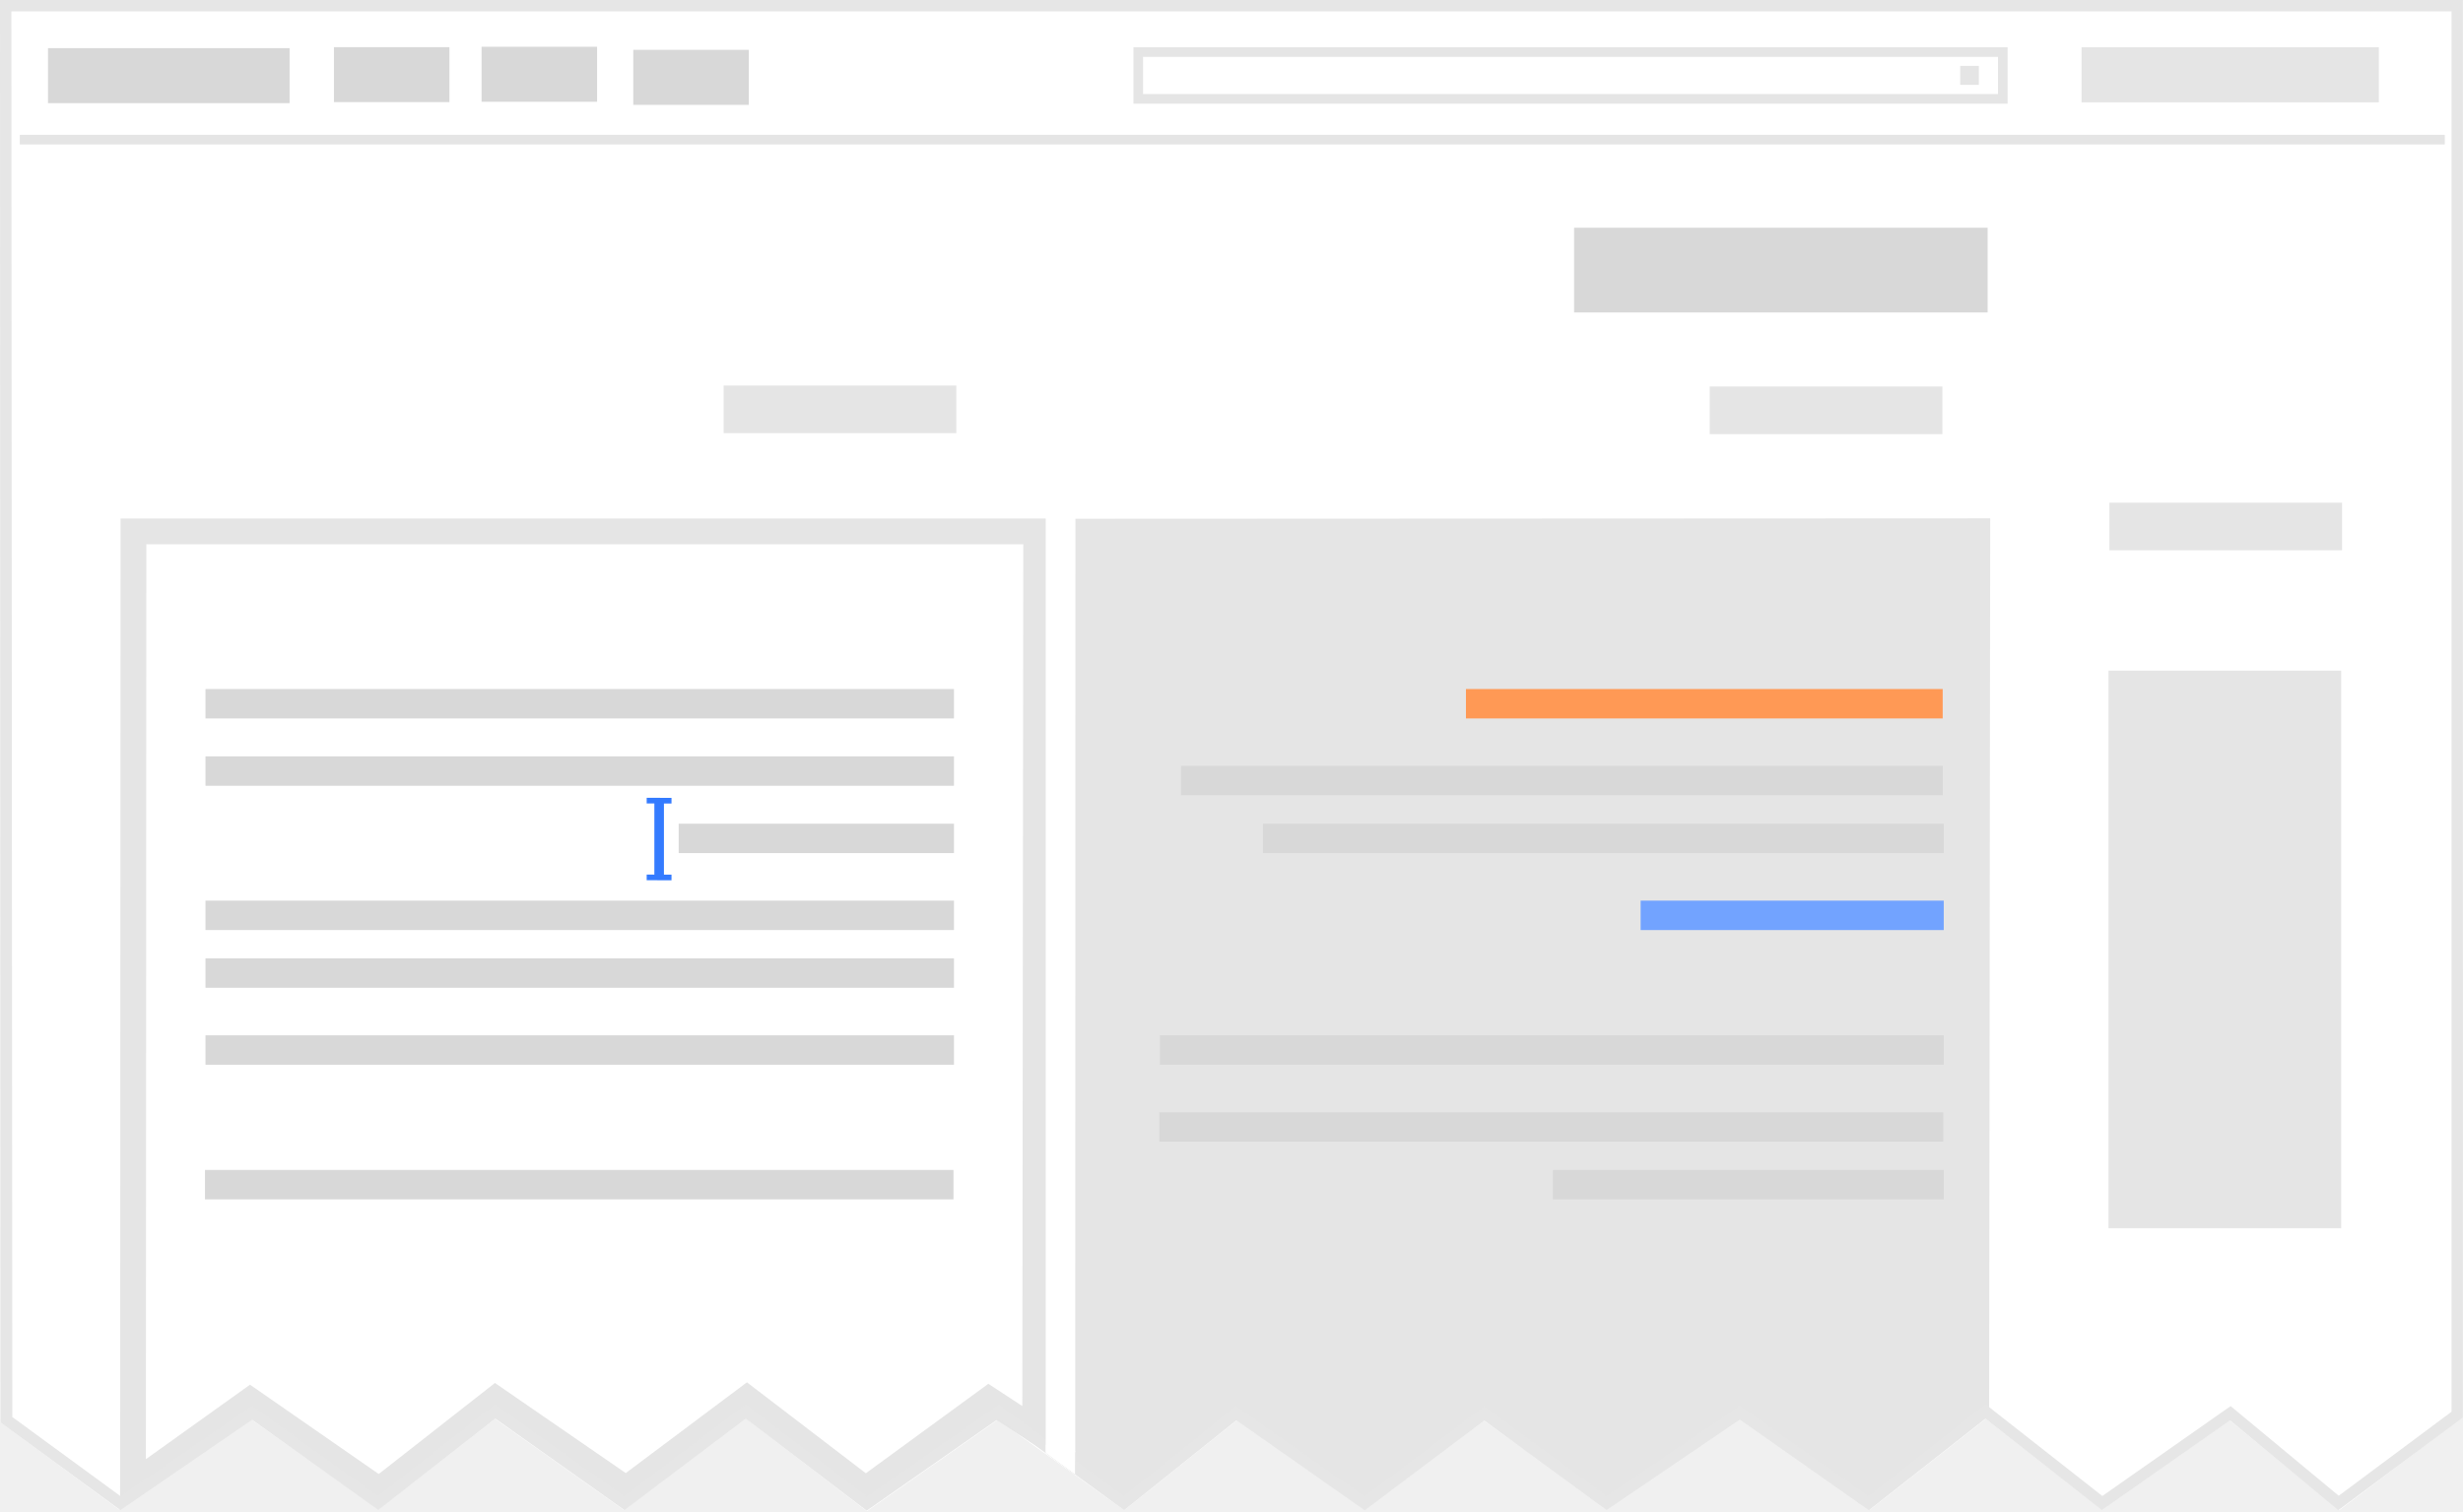
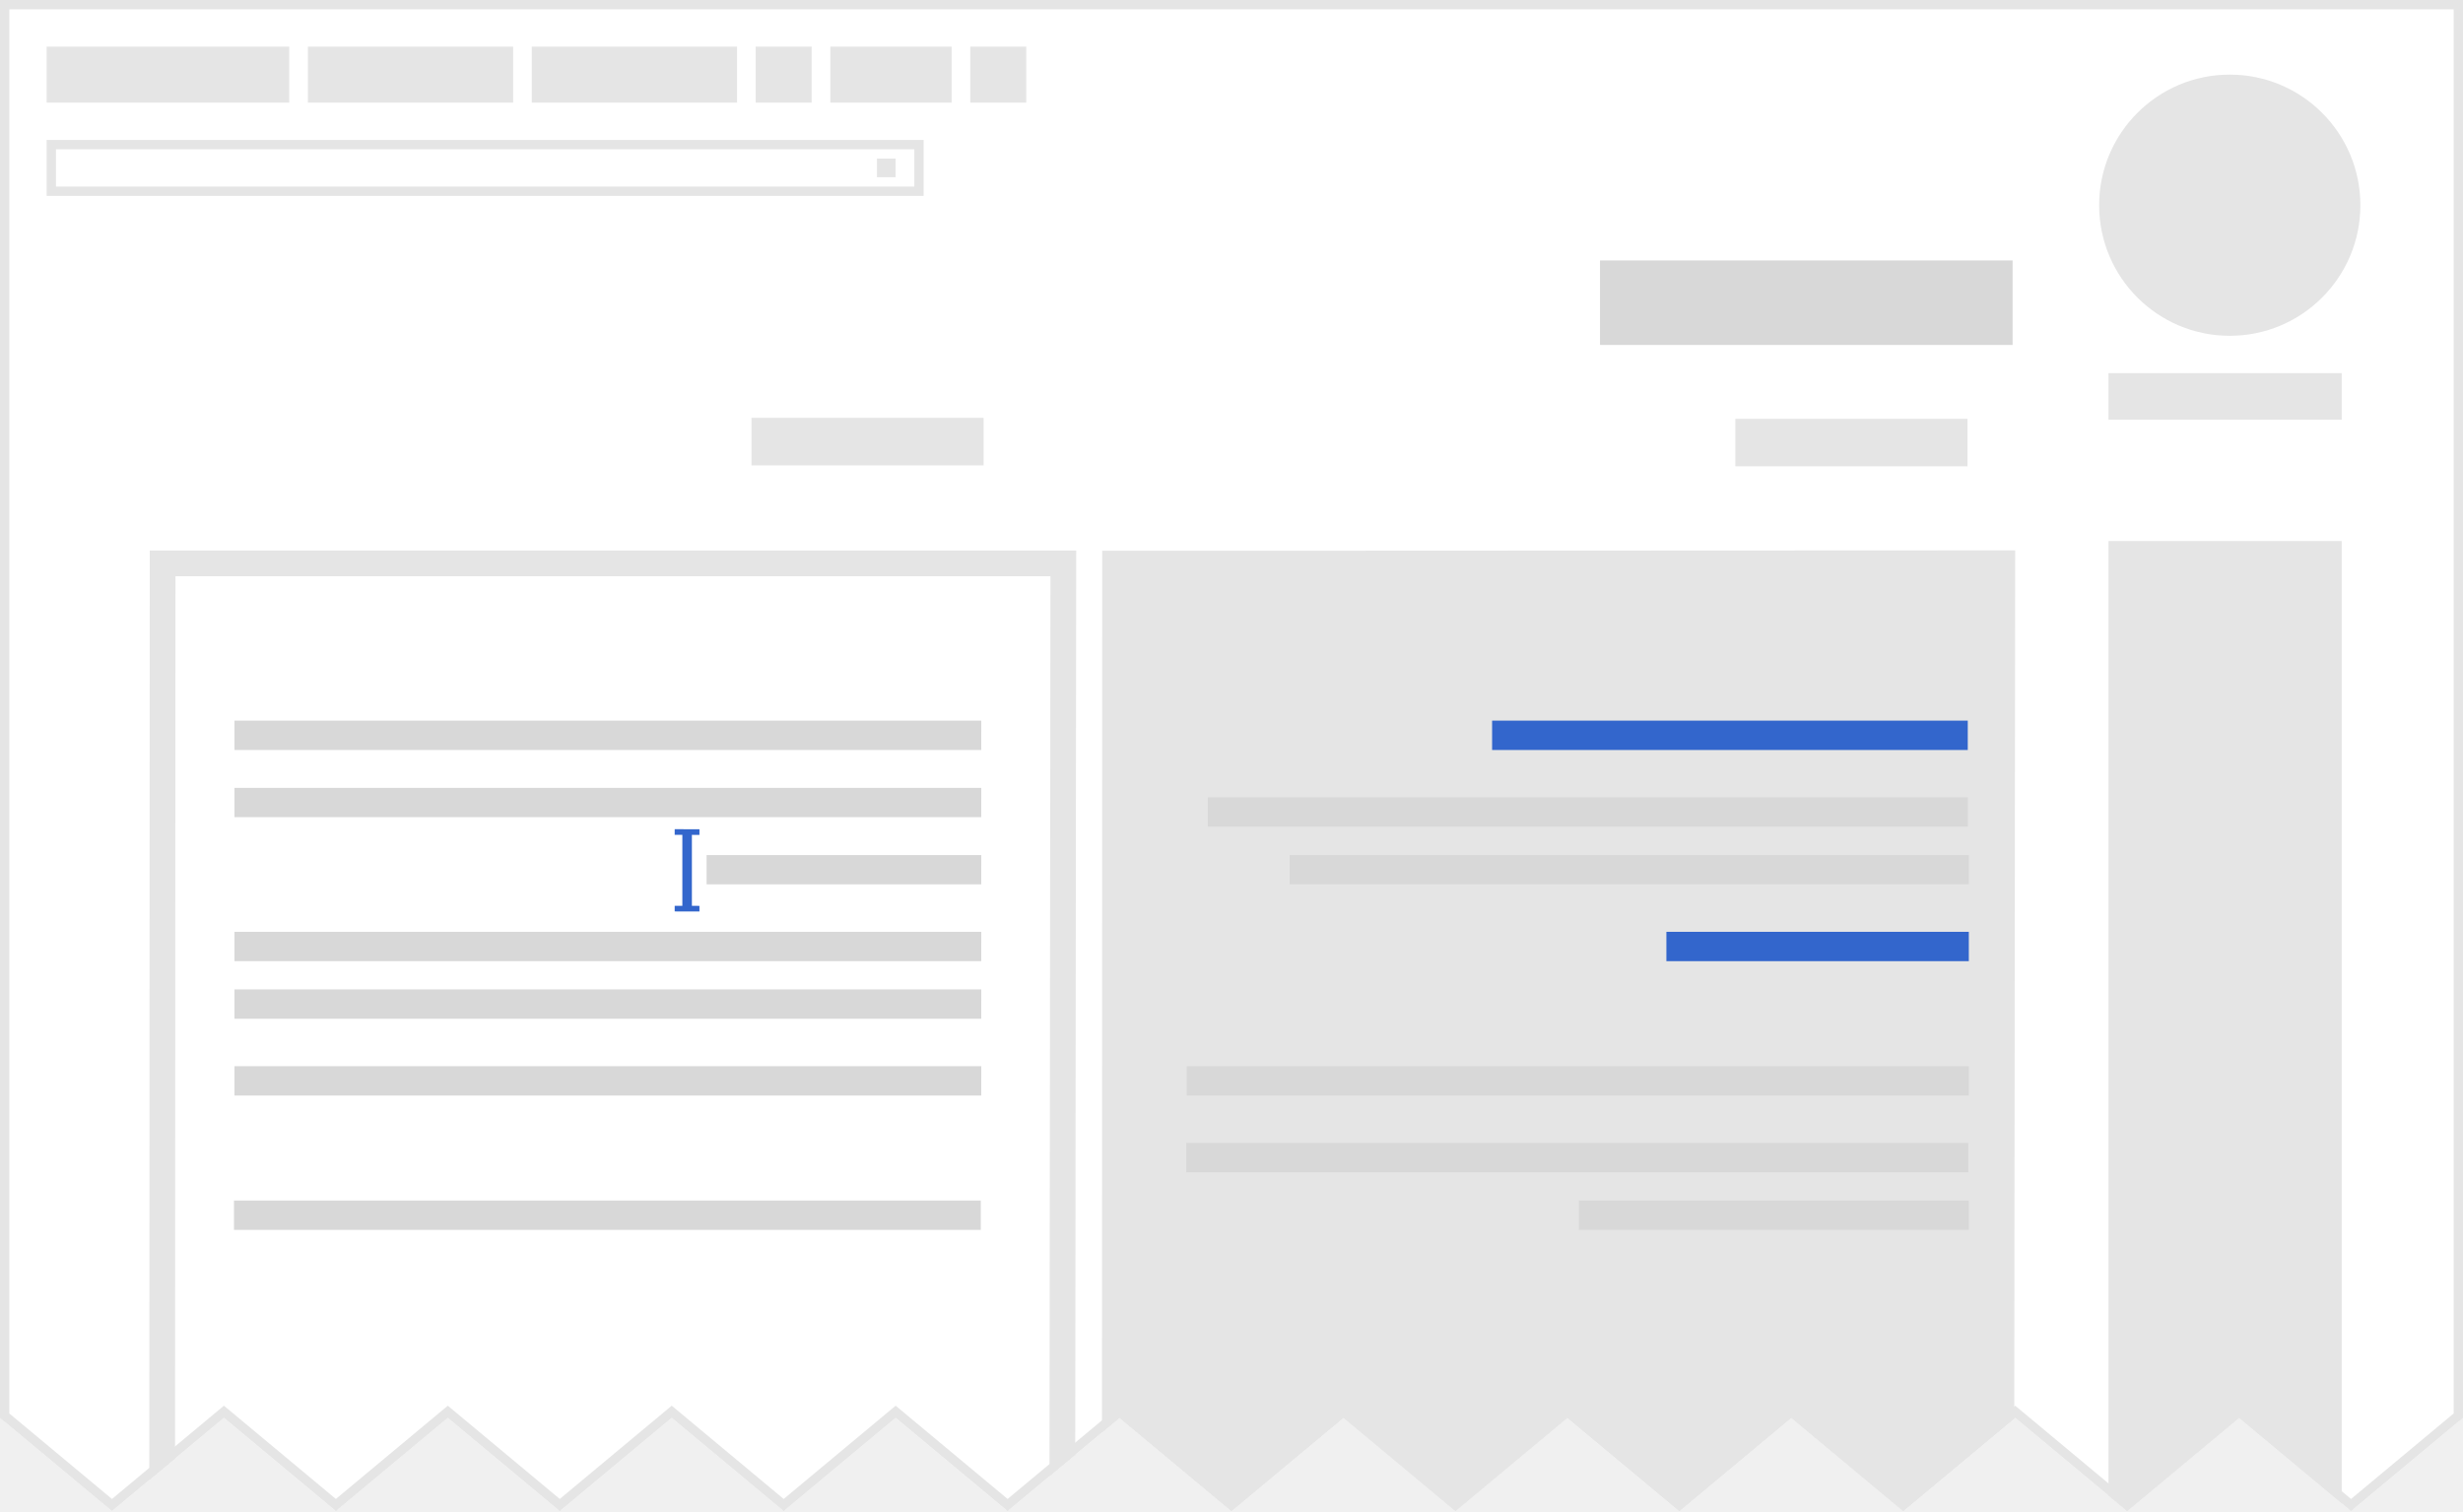
- <svg xmlns="http://www.w3.org/2000/svg" width="1365.412" height="837.897" viewBox="0 0 1280.074 785.528" id="svg6145">
-   <g id="layer1" transform="matrix(-1 0 0 1 1294.323 3.26)">
-     <path d="M14.522 733.27l64 48.5 57-46.75 66.25 46.5 60.5-47.25 60.25 47.25 67.75-47.5 68.75 46.75 64-45.5 62 46.25 66.25-46.75 58.75 47 65.75-47 68 47.5 63.25-48.5 63.25 47.75 66.75-47.25 60.5 47 66.25-46.75 68.5 47 61.5-45.25V-3.01H14.249z" id="path6097" fill="#fff" fill-rule="evenodd" />
-     <path d="M259.972 266.181l475.551.22.136 496.348-25.175 14.885-58.976-46.99-67.168 46.99-61.16-47.537-64.437 46.445-69.897-46.445-66.076 48.084-62.252-49.177z" id="path4192-4-7-3-8-0-4-5-8" fill="#e5e5e5" fill-rule="evenodd" />
-     <path d="M755.787 272.964h469.17l.248 495.312-60.88-43.557-67.075 46.557-60.422-47.337-67.885 46.776-62.772-47.026-61.755 47.24-63.972-46.722-24.12 15.8z" id="path4192-8-9-8-3-6-3-2-5-7" fill="#fff" fill-rule="evenodd" stroke="#e5e5e5" stroke-width="13.397" />
-     <path d="M17.252 732.071l61.681 45.938 56.234-46.65 66.63 46.697 60.625-47.619 60.69 47.677 66.974-47.051 69.186 47.004 63.634-46.538 62.189 46.675 66.756-46.868 58.306 46.72 65.167-47.459 68.48 47.767 62.942-47.927 63.11 47.619 67.12-47.573 60.804 47.483 65.505-46.823 68.427 46.969 59.166-43.289.493-735.122L17.24-.31z" id="path5450-6-6-9-0-7-0-1-1" fill="none" fill-opacity=".984" fill-rule="evenodd" stroke="#e6e6e6" stroke-width="5.9" stroke-linecap="round" />
-     <path id="rect5462-5-8-1-1-6-9-2-4" d="M80.057 260.988h115.019v18.864H80.057z" fill="#e5e5e5" stroke="#e5e5e5" stroke-width="5.9" stroke-linecap="round" />
-     <path id="rect5462-0-7-0-5-2-1-9-9-8" d="M80.513 348.269h115.019v283.983H80.513z" fill="#e5e5e5" stroke="#e5e5e5" stroke-width="5.9" stroke-linecap="round" />
-     <path id="rect5462-3-2-6-0-8-6-7-6-7" d="M1146.765 24.724h119.661v22.687h-119.661z" fill="#d8d8d8" stroke="#d8d8d8" stroke-width="5.9" stroke-linecap="round" />
-     <path d="M23.7 69.334h1260.34" id="path5496-1-7-4-2-0-1-8-0" fill="#e5e5e5" fill-rule="evenodd" stroke="#e5e5e5" stroke-width="5" />
-     <path id="rect5462-3-6-0-6-6-7-8-5-8-4" d="M60.941 24.283h148.603V46.97H60.941z" fill="#e5e5e5" stroke="#e5e5e5" stroke-width="5.9" stroke-linecap="round" />
-     <path id="rect5462-3-3-8-7-1-6-7-6-7-1" d="M908.112 25.601h54.132v22.687h-54.132z" fill="#d8d8d8" stroke="#d8d8d8" stroke-width="5.9" stroke-linecap="round" />
-     <path id="rect5462-3-3-1-8-3-9-8-6-5-2-2" d="M1063.692 24.189h54.132v22.687h-54.132z" fill="#d8d8d8" stroke="#d8d8d8" stroke-width="5.9" stroke-linecap="round" />
-     <path id="rect5462-3-3-6-0-0-3-6-4-6-4-9" d="M986.96 24.001h54.132v22.687H986.96z" fill="#d8d8d8" stroke="#d8d8d8" stroke-width="5.9" stroke-linecap="round" />
-     <path id="rect5462-3-6-3-0-9-8-3-4-1-3-3" d="M253.418 23.808H702.76v24.325H253.418z" fill="none" stroke="#e5e5e5" stroke-width="5" stroke-linecap="round" />
-     <path id="rect5462-3-6-2-5-7-4-4-2-8-3-8" d="M268.823 33.935h3.797v3.942h-3.797z" fill="#e2e5e5" stroke="#e5e5e5" stroke-width="5.9" stroke-linecap="round" />
-     <path id="rect4209-65-4-8-5-2" d="M284.669 354.91h247.768v15.29H284.669z" fill="#f95" stroke-width="3" stroke-linecap="round" />
-     <path id="rect4209-5-6-8-37-4-5" d="M284.123 424.91h353.801v15.29H284.123z" fill="#d8d8d8" stroke-width="3" stroke-linecap="round" />
-     <path id="rect4209-58-3-6-9-2-2" d="M284.123 464.91h157.526v15.29H284.123z" fill="#72a3ff" stroke-width="3" stroke-linecap="round" />
-     <path id="rect4209-4-3-6-4-1-3" d="M284.123 534.91h407.372v15.29H284.123z" fill="#d8d8d8" stroke-width="3" stroke-linecap="round" />
-     <path id="rect4209-3-0-4-5-5-6" d="M284.396 574.91h407.372v15.29H284.396z" fill="#d8d8d8" stroke-width="3" stroke-linecap="round" />
-     <path id="rect4209-6-0-6-30-2-3" d="M284.123 604.91h203.14v15.29h-203.14z" fill="#d8d8d8" stroke-width="3" stroke-linecap="round" />
-     <path id="rect4209-09-9-7-83-7-6" d="M798.525 354.91h389v15.29h-389z" fill="#d8d8d8" stroke-width="3" stroke-linecap="round" />
-     <path id="rect4209-54-3-2-5-0-2" d="M798.525 464.91h389v15.29h-389z" fill="#d8d8d8" stroke-width="3" stroke-linecap="round" />
-     <path id="rect4209-33-3-5-8-2-8" d="M798.525 389.91h389v15.29h-389z" fill="#d8d8d8" stroke-width="3" stroke-linecap="round" />
-     <path id="rect4209-52-8-7-7-5-0" d="M798.525 424.91h143.072v15.29H798.525z" fill="#d8d8d8" stroke-width="3" stroke-linecap="round" />
-     <path id="rect4209-7-5-8-2-9-4" d="M798.525 534.91h389v15.29h-389z" fill="#d8d8d8" stroke-width="3" stroke-linecap="round" />
-     <path id="rect4209-74-1-6-6-6-2" d="M798.525 494.91h389v15.29h-389z" fill="#d8d8d8" stroke-width="3" stroke-linecap="round" />
-     <path id="rect4209-73-1-7-8-9-2" d="M798.786 604.91h389v15.29h-389z" fill="#d8d8d8" stroke-width="3" stroke-linecap="round" />
-     <path d="M735.574 763.207l15.194-11.144-15.191-1.108z" id="path6246-6-7-6-7-9-8-0" fill="#d8d8d8" fill-rule="evenodd" />
-     <path id="path6068-0" d="M735.574 763.207l15.237-11.12-.001-4.418-15.27 3.413z" fill="#fff" fill-rule="evenodd" />
-     <path id="rect5462-5-8-1-1-6-9-2-4-3" d="M287.762 200.587h115.019v18.864H287.762z" fill="#e5e5e5" stroke="#e5e5e5" stroke-width="5.9" stroke-linecap="round" />
-     <path id="rect5462-5-8-1-1-6-9-2-4-3-6" d="M800.262 200.087h115.019v18.864H800.262z" fill="#e5e5e5" stroke="#e5e5e5" stroke-width="5.9" stroke-linecap="round" />
-     <path id="rect5462-5-8-1-1-6-9-2-4-3-7" d="M266.556 120.38h204.433v33.528H266.556z" fill="#d8d8d8" stroke="#d8d8d8" stroke-width="10.487" stroke-linecap="round" />
-     <path id="rect4209-65-4-8-5-8-9" transform="rotate(90)" d="M259.182-750.823h492.49v15.29h-492.49z" fill="#fff" stroke-width="3" stroke-linecap="round" />
-     <g id="g6041" transform="translate(124.725 85.605) scale(.72074)" fill="none" fill-rule="evenodd" stroke="#347bff">
-       <path id="path4922-54-0-8-3-9" d="M1147.465 454.805v53.515" stroke-width="6.9" />
-       <path id="path4922-54-0-8-3-9-5" d="M1156.448 454.136l-17.896.034" stroke-width="4.066" />
-       <path id="path4922-54-0-8-3-9-5-3" d="M1156.448 509.511l-17.896.034" stroke-width="4.066" />
+ <svg xmlns="http://www.w3.org/2000/svg" width="264" height="162" viewBox="0 0 264 162" id="svg2">
+   <defs id="defs78">
+     <clipPath id="jagged-edge">
+       <path id="path2" d="M0 0v152l12 10 12-10 12 10 12-10 12 10 12-10 12 10 12-10 12 10 12-10 12 10 12-10 12 10 12-10 12 10 12-10 12 10 12-10 12 10 12-10 12 10 12-10V0z" />
+     </clipPath>
+   </defs>
+   <g id="screenshot" clip-path="url(#jagged-edge)">
+     <path d="M.5 162.25l263-.5V.5H.5z" id="background" fill="#fff" />
+     <path d="M253 22c0-7.732-6.268-14-14-14s-14 6.268-14 14 6.268 14 14 14 14-6.268 14-14z" id="logo" fill="#e5e5e5" />
+     <path d="M226 163.807V58h25v105.807z" id="sidebar" fill="#e5e5e5" />
+     <g transform="matrix(-1 0 0 1 264 0)" id="personal-tools" fill="#e5e5e5">
+       <path id="path10" d="M233 5h26v6h-26zm-24 0h22v6h-22zm-24 0h22v6h-22zm-23 0h13v6h-13zm15 0h6v6h-6zm-23 0h6v6h-6z" />
    </g>
-     <path id="rect4209-3-0-4-5-5-6-5" d="M284.568 394.827h395.943v15.29H284.568z" fill="#d8d8d8" stroke-width="3" stroke-linecap="round" />
+     <g transform="matrix(-1 0 0 1 264 0)" id="search" fill="#e5e5e5">
+       <path d="M258 16v4h-92v-4h92m1-1h-94v6h94z" id="path5717" />
+       <path d="M168 17h2v2h-2z" id="icon" />
+     </g>
+     <path d="M226 45v-5h25v5z" id="sitename" fill="#e5e5e5" />
+     <path id="border" d="M264 0v162H0V0zm-1 1H1v150.533l11 9.166 12-10 12 10 12-10 12 10 12-10 12 10 12-10 12 10 12-10 12 10 12-10 12 10 12-10 12 10 12-10 12 10 12-10 12 10 12-10 12 10 11-9.167z" fill="#e5e5e5" />
+     <path d="M216 59.002l-97.857.045-.028 104.224h97.773z" id="path4192-4-7-3-8-0-4-5-8" fill="#e5e5e5" fill-rule="evenodd" stroke-width=".206" />
+     <path id="path4192-8-9-8-3-6-3-2-5-7" d="M113.974 60.398H17.43l-.05 102.873h96.483z" fill="none" fill-rule="evenodd" stroke="#e5e5e5" stroke-width="2.757" />
+     <path id="rect4209-65-4-8-5-2" d="M210.918 77.26h-50.985v3.147h50.985z" fill="#36c" stroke-width=".617" stroke-linecap="round" />
+     <path id="rect4209-5-6-8-37-4-5" d="M211.03 91.665h-72.803v3.146h72.803z" fill="#d8d8d8" stroke-width=".617" stroke-linecap="round" />
+     <path id="rect4209-58-3-6-9-2-2" d="M211.03 99.896h-32.415v3.146h32.415z" fill="#36c" stroke-width=".617" stroke-linecap="round" />
+     <path id="rect4209-4-3-6-4-1-3" d="M211.03 114.3h-83.827v3.146h83.827z" fill="#d8d8d8" stroke-width=".617" stroke-linecap="round" />
+     <path id="rect4209-3-0-4-5-5-6" d="M210.974 122.531h-83.827v3.146h83.827z" fill="#d8d8d8" stroke-width=".617" stroke-linecap="round" />
+     <path id="rect4209-6-0-6-30-2-3" d="M211.03 128.704h-41.8v3.147h41.8z" fill="#d8d8d8" stroke-width=".617" stroke-linecap="round" />
+     <path id="rect4209-09-9-7-83-7-6" d="M105.18 77.26H25.132v3.147h80.046z" fill="#d8d8d8" stroke-width=".617" stroke-linecap="round" />
+     <path id="rect4209-54-3-2-5-0-2" d="M105.18 99.896H25.132v3.146h80.046z" fill="#d8d8d8" stroke-width=".617" stroke-linecap="round" />
+     <path id="rect4209-33-3-5-8-2-8" d="M105.18 84.463H25.132v3.146h80.046z" fill="#d8d8d8" stroke-width=".617" stroke-linecap="round" />
+     <path id="rect4209-52-8-7-7-5-0" d="M105.18 91.665H75.738v3.146h29.44z" fill="#d8d8d8" stroke-width=".617" stroke-linecap="round" />
+     <path id="rect4209-7-5-8-2-9-4" d="M105.18 114.3H25.132v3.146h80.046z" fill="#d8d8d8" stroke-width=".617" stroke-linecap="round" />
+     <path id="rect4209-74-1-6-6-6-2" d="M105.18 106.069H25.132v3.146h80.046z" fill="#d8d8d8" stroke-width=".617" stroke-linecap="round" />
+     <path id="rect4209-73-1-7-8-9-2" d="M105.125 128.704H25.08v3.147h80.046z" fill="#d8d8d8" stroke-width=".617" stroke-linecap="round" />
+     <path id="rect5462-5-8-1-1-6-9-2-4-3" d="M210.281 45.505h-23.668v3.881h23.669z" fill="#e5e5e5" stroke="#e5e5e5" stroke-width="1.214" stroke-linecap="round" />
+     <path id="rect5462-5-8-1-1-6-9-2-4-3-6" d="M104.822 45.402H81.154v3.881h23.668z" fill="#e5e5e5" stroke="#e5e5e5" stroke-width="1.214" stroke-linecap="round" />
+     <path id="rect5462-5-8-1-1-6-9-2-4-3-7" d="M214.645 29h-42.067v6.9h42.067z" fill="#d8d8d8" stroke="#d8d8d8" stroke-width="2.158" stroke-linecap="round" />
+     <path d="M73.65 89.296v7.937" id="path4922-54-0-8-3-9" fill="none" fill-rule="evenodd" stroke="#36c" stroke-width="1.023" />
+     <path d="M72.317 89.197l2.654.006" id="path4922-54-0-8-3-9-5" fill="none" fill-rule="evenodd" stroke="#36c" stroke-width=".603" />
+     <path d="M72.317 97.41l2.654.005" id="path4922-54-0-8-3-9-5-3" fill="none" fill-rule="evenodd" stroke="#36c" stroke-width=".603" />
+     <path id="rect4209-3-0-4-5-5-6-5" d="M210.939 85.474h-81.475v3.147h81.475z" fill="#d8d8d8" stroke-width=".617" stroke-linecap="round" />
  </g>
</svg>
